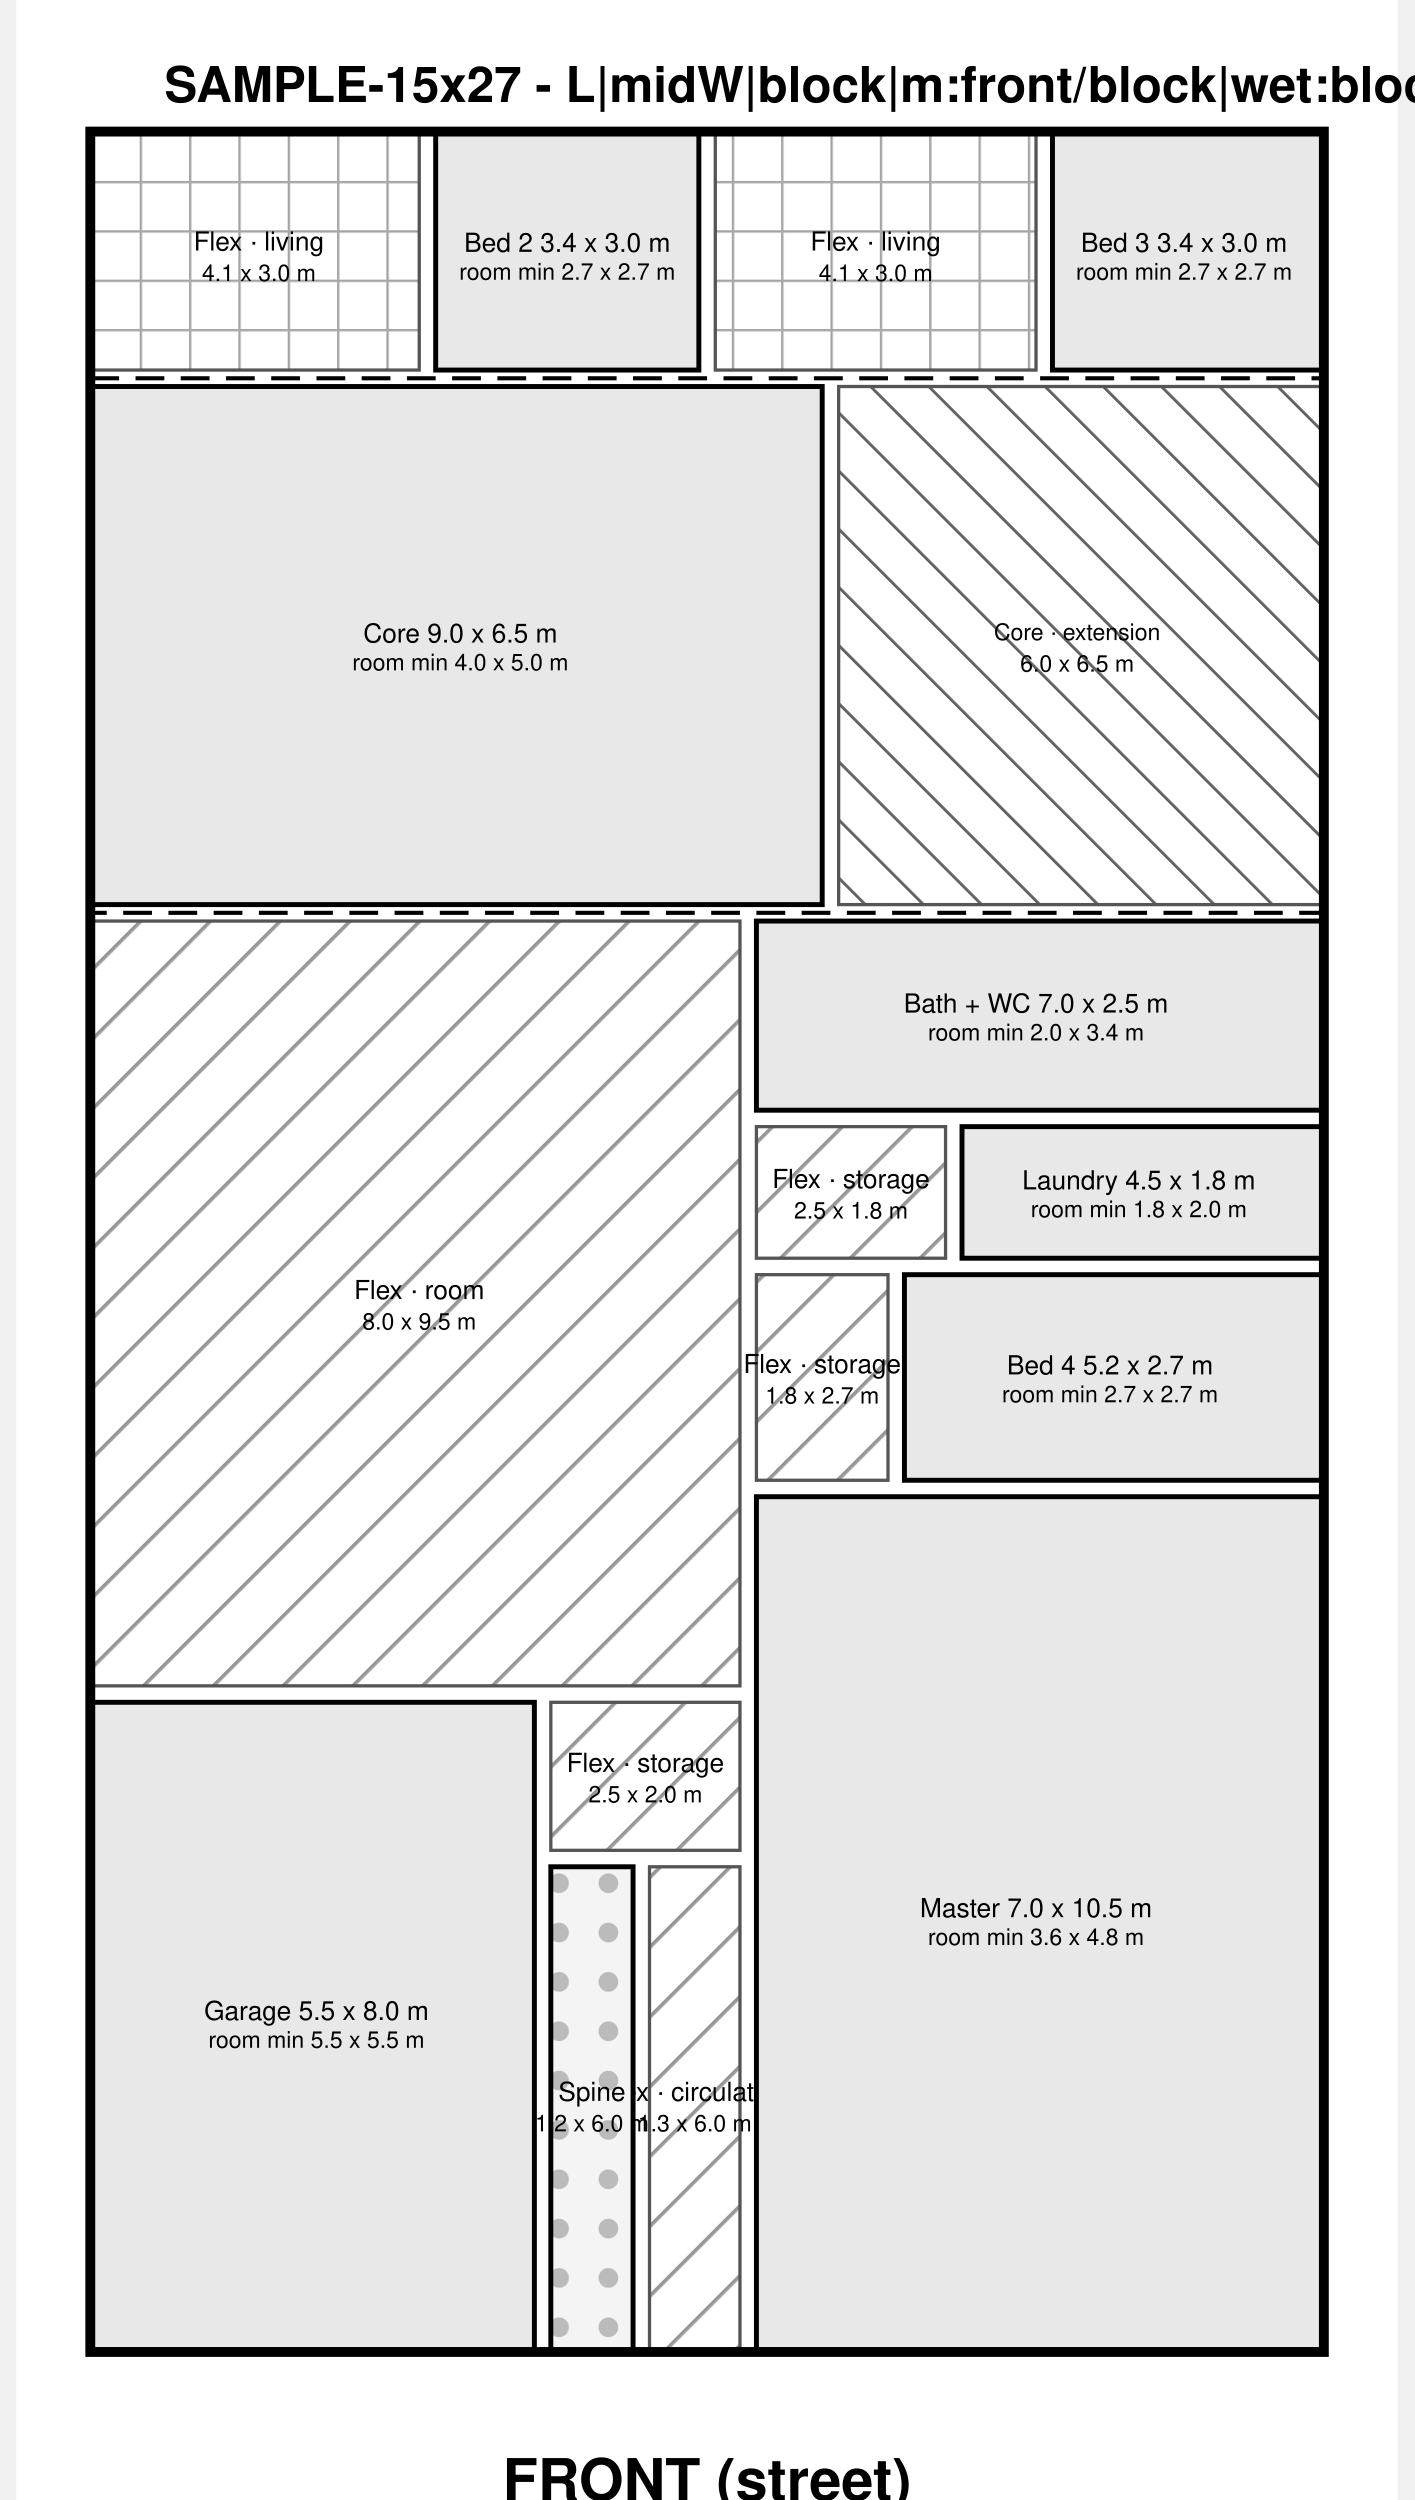
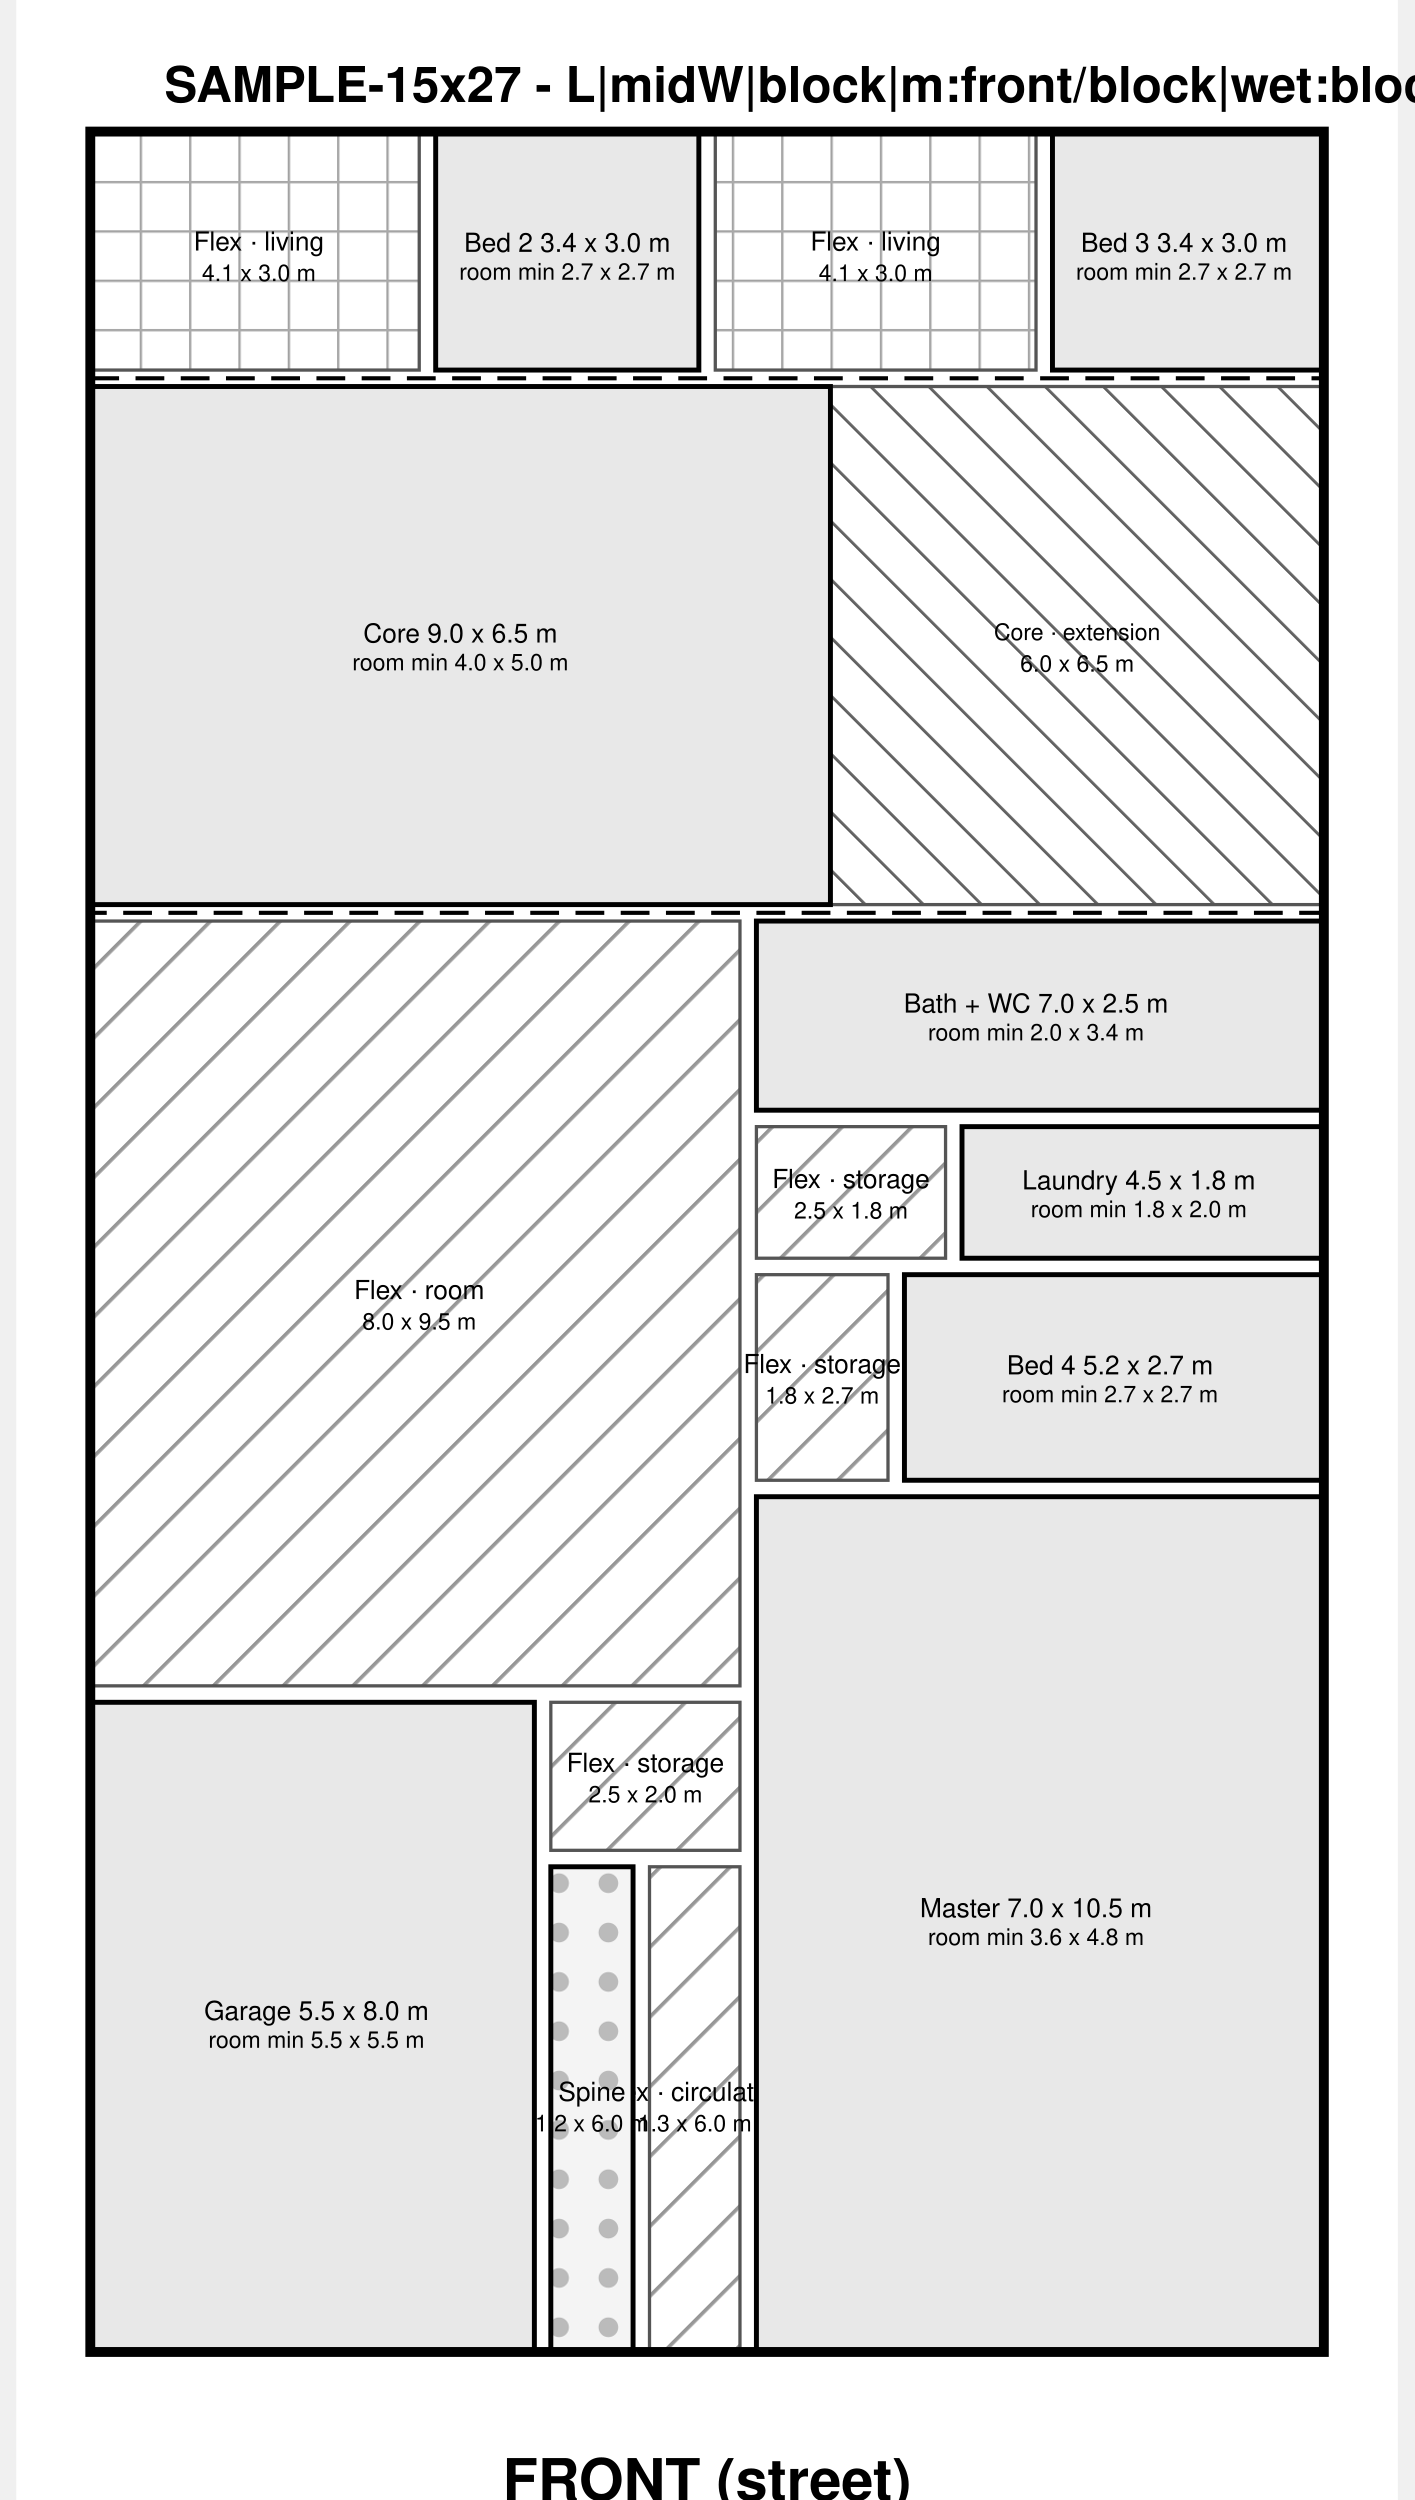
<svg xmlns="http://www.w3.org/2000/svg" width="840" height="1485" viewBox="-900 -1600 16800 30400" font-family="Helvetica, Arial, sans-serif" fill="#000">
  <defs>
    <pattern id="hatch" width="600" height="600" patternUnits="userSpaceOnUse" patternTransform="rotate(45)">
      <rect width="600" height="600" fill="#ffffff" />
      <line x1="0" y1="0" x2="0" y2="600" stroke="#999" stroke-width="90" />
    </pattern>
    <pattern id="hatch2" width="500" height="500" patternUnits="userSpaceOnUse" patternTransform="rotate(-45)">
      <rect width="500" height="500" fill="#ffffff" />
      <line x1="0" y1="0" x2="0" y2="500" stroke="#666" stroke-width="70" />
    </pattern>
    <pattern id="hatch3" width="600" height="600" patternUnits="userSpaceOnUse">
      <rect width="600" height="600" fill="#ffffff" />
      <line x1="0" y1="0" x2="0" y2="600" stroke="#aaa" stroke-width="60" />
      <line x1="0" y1="0" x2="600" y2="0" stroke="#aaa" stroke-width="60" />
    </pattern>
    <pattern id="dots" width="600" height="600" patternUnits="userSpaceOnUse">
      <rect width="600" height="600" fill="#f4f4f4" />
      <circle cx="300" cy="300" r="120" fill="#bbb" />
    </pattern>
  </defs>
  <rect x="-900" y="-1600" width="16800" height="30400" fill="#ffffff" />
  <text x="900" y="-360" font-size="600" font-weight="bold">SAMPLE-15x27 - L|midW|block|m:front/block|wet:block|rr:FBFB|nofw|v0</text>
  <g>
    <rect x="0" y="0" width="4000" height="2900" fill="url(#hatch3)" stroke="#555" stroke-width="40" />
    <text x="2050" y="1340" font-size="320" text-anchor="middle" dominant-baseline="middle">Flex · living</text>
    <text x="2050" y="1724" font-size="280" text-anchor="middle" dominant-baseline="middle">4.1 x 3.0 m</text>
  </g>
  <g>
    <rect x="7600" y="0" width="3900" height="2900" fill="url(#hatch3)" stroke="#555" stroke-width="40" />
    <text x="9550" y="1340" font-size="320" text-anchor="middle" dominant-baseline="middle">Flex · living</text>
    <text x="9550" y="1724" font-size="280" text-anchor="middle" dominant-baseline="middle">4.1 x 3.0 m</text>
  </g>
  <g>
    <rect x="0" y="9600" width="7900" height="9300" fill="url(#hatch)" stroke="#555" stroke-width="40" />
    <text x="4000" y="14090" font-size="320" text-anchor="middle" dominant-baseline="middle">Flex · room</text>
    <text x="4000" y="14474" font-size="280" text-anchor="middle" dominant-baseline="middle">8.0 x 9.5 m</text>
  </g>
  <g>
    <rect x="8100" y="12100" width="2300" height="1600" fill="url(#hatch)" stroke="#555" stroke-width="40" />
    <text x="9250" y="12740" font-size="320" text-anchor="middle" dominant-baseline="middle">Flex · storage</text>
    <text x="9250" y="13124" font-size="280" text-anchor="middle" dominant-baseline="middle">2.5 x 1.8 m</text>
  </g>
  <g>
    <rect x="8100" y="13900" width="1600" height="2500" fill="url(#hatch)" stroke="#555" stroke-width="40" />
    <text x="8900" y="14990" font-size="320" text-anchor="middle" dominant-baseline="middle">Flex · storage</text>
    <text x="8900" y="15374" font-size="280" text-anchor="middle" dominant-baseline="middle">1.8 x 2.7 m</text>
  </g>
  <g>
    <rect x="5600" y="19100" width="2300" height="1800" fill="url(#hatch)" stroke="#555" stroke-width="40" />
    <text x="6750" y="19840" font-size="320" text-anchor="middle" dominant-baseline="middle">Flex · storage</text>
    <text x="6750" y="20224" font-size="280" text-anchor="middle" dominant-baseline="middle">2.5 x 2.0 m</text>
  </g>
  <g>
    <rect x="6800" y="21100" width="1100" height="5900" fill="url(#hatch)" stroke="#555" stroke-width="40" />
    <text x="7350" y="23840" font-size="320" text-anchor="middle" dominant-baseline="middle">Flex · circulation</text>
    <text x="7350" y="24224" font-size="280" text-anchor="middle" dominant-baseline="middle">1.3 x 6.0 m</text>
  </g>
  <g>
-     <rect x="9100" y="3100" width="5900" height="6300" fill="url(#hatch2)" stroke="#555" stroke-width="40" />
+     <rect x="9000" y="3100" width="6000" height="6300" fill="url(#hatch2)" stroke="#555" stroke-width="40" />
    <text x="12000" y="6090" font-size="280" text-anchor="middle" dominant-baseline="middle">Core · extension</text>
    <text x="12000" y="6474" font-size="280" text-anchor="middle" dominant-baseline="middle">6.0 x 6.5 m</text>
    <rect x="0" y="3000" width="15000" height="6500" fill="none" stroke="#000" stroke-width="50" stroke-dasharray="350 200" />
  </g>
  <g>
    <rect x="4200" y="0" width="3200" height="2900" fill="#e8e8e8" stroke="#000" stroke-width="60" />
    <text x="5800" y="1356" font-size="320" text-anchor="middle" dominant-baseline="middle">Bed 2 3.4 x 3.0 m</text>
    <text x="5800" y="1708" font-size="280" text-anchor="middle" dominant-baseline="middle">room min 2.7 x 2.7 m</text>
  </g>
  <g>
    <rect x="11700" y="0" width="3300" height="2900" fill="#e8e8e8" stroke="#000" stroke-width="60" />
    <text x="13300" y="1356" font-size="320" text-anchor="middle" dominant-baseline="middle">Bed 3 3.4 x 3.0 m</text>
    <text x="13300" y="1708" font-size="280" text-anchor="middle" dominant-baseline="middle">room min 2.7 x 2.7 m</text>
  </g>
  <g>
-     <rect x="0" y="3100" width="8900" height="6300" fill="#e8e8e8" stroke="#000" stroke-width="60" />
+     <rect x="0" y="3100" width="9000" height="6300" fill="#e8e8e8" stroke="#000" stroke-width="60" />
    <text x="4500" y="6106" font-size="320" text-anchor="middle" dominant-baseline="middle">Core 9.0 x 6.5 m</text>
    <text x="4500" y="6458" font-size="280" text-anchor="middle" dominant-baseline="middle">room min 4.0 x 5.0 m</text>
  </g>
  <g>
    <rect x="0" y="19100" width="5400" height="7900" fill="#e8e8e8" stroke="#000" stroke-width="60" />
    <text x="2750" y="22856" font-size="320" text-anchor="middle" dominant-baseline="middle">Garage 5.5 x 8.0 m</text>
    <text x="2750" y="23208" font-size="280" text-anchor="middle" dominant-baseline="middle">room min 5.5 x 5.5 m</text>
  </g>
  <g>
    <rect x="8100" y="9600" width="6900" height="2300" fill="#e8e8e8" stroke="#000" stroke-width="60" />
    <text x="11500" y="10606" font-size="320" text-anchor="middle" dominant-baseline="middle">Bath + WC 7.0 x 2.5 m</text>
    <text x="11500" y="10958" font-size="280" text-anchor="middle" dominant-baseline="middle">room min 2.0 x 3.4 m</text>
  </g>
  <g>
    <rect x="10600" y="12100" width="4400" height="1600" fill="#e8e8e8" stroke="#000" stroke-width="60" />
    <text x="12750" y="12756" font-size="320" text-anchor="middle" dominant-baseline="middle">Laundry 4.5 x 1.8 m</text>
    <text x="12750" y="13108" font-size="280" text-anchor="middle" dominant-baseline="middle">room min 1.8 x 2.0 m</text>
  </g>
  <g>
    <rect x="9900" y="13900" width="5100" height="2500" fill="#e8e8e8" stroke="#000" stroke-width="60" />
    <text x="12400" y="15006" font-size="320" text-anchor="middle" dominant-baseline="middle">Bed 4 5.2 x 2.7 m</text>
    <text x="12400" y="15358" font-size="280" text-anchor="middle" dominant-baseline="middle">room min 2.7 x 2.7 m</text>
  </g>
  <g>
    <rect x="8100" y="16600" width="6900" height="10400" fill="#e8e8e8" stroke="#000" stroke-width="60" />
    <text x="11500" y="21606" font-size="320" text-anchor="middle" dominant-baseline="middle">Master 7.0 x 10.5 m</text>
    <text x="11500" y="21958" font-size="280" text-anchor="middle" dominant-baseline="middle">room min 3.6 x 4.8 m</text>
  </g>
  <g>
    <rect x="5600" y="21100" width="1000" height="5900" fill="url(#dots)" stroke="#000" stroke-width="60" />
    <text x="6100" y="23840" font-size="320" text-anchor="middle" dominant-baseline="middle">Spine</text>
    <text x="6100" y="24224" font-size="280" text-anchor="middle" dominant-baseline="middle">1.2 x 6.0 m</text>
  </g>
  <rect x="0" y="0" width="15000" height="27000" fill="none" stroke="#000" stroke-width="120" />
  <text x="7500" y="28800" font-size="700" text-anchor="middle" font-weight="bold">FRONT (street)</text>
</svg>
